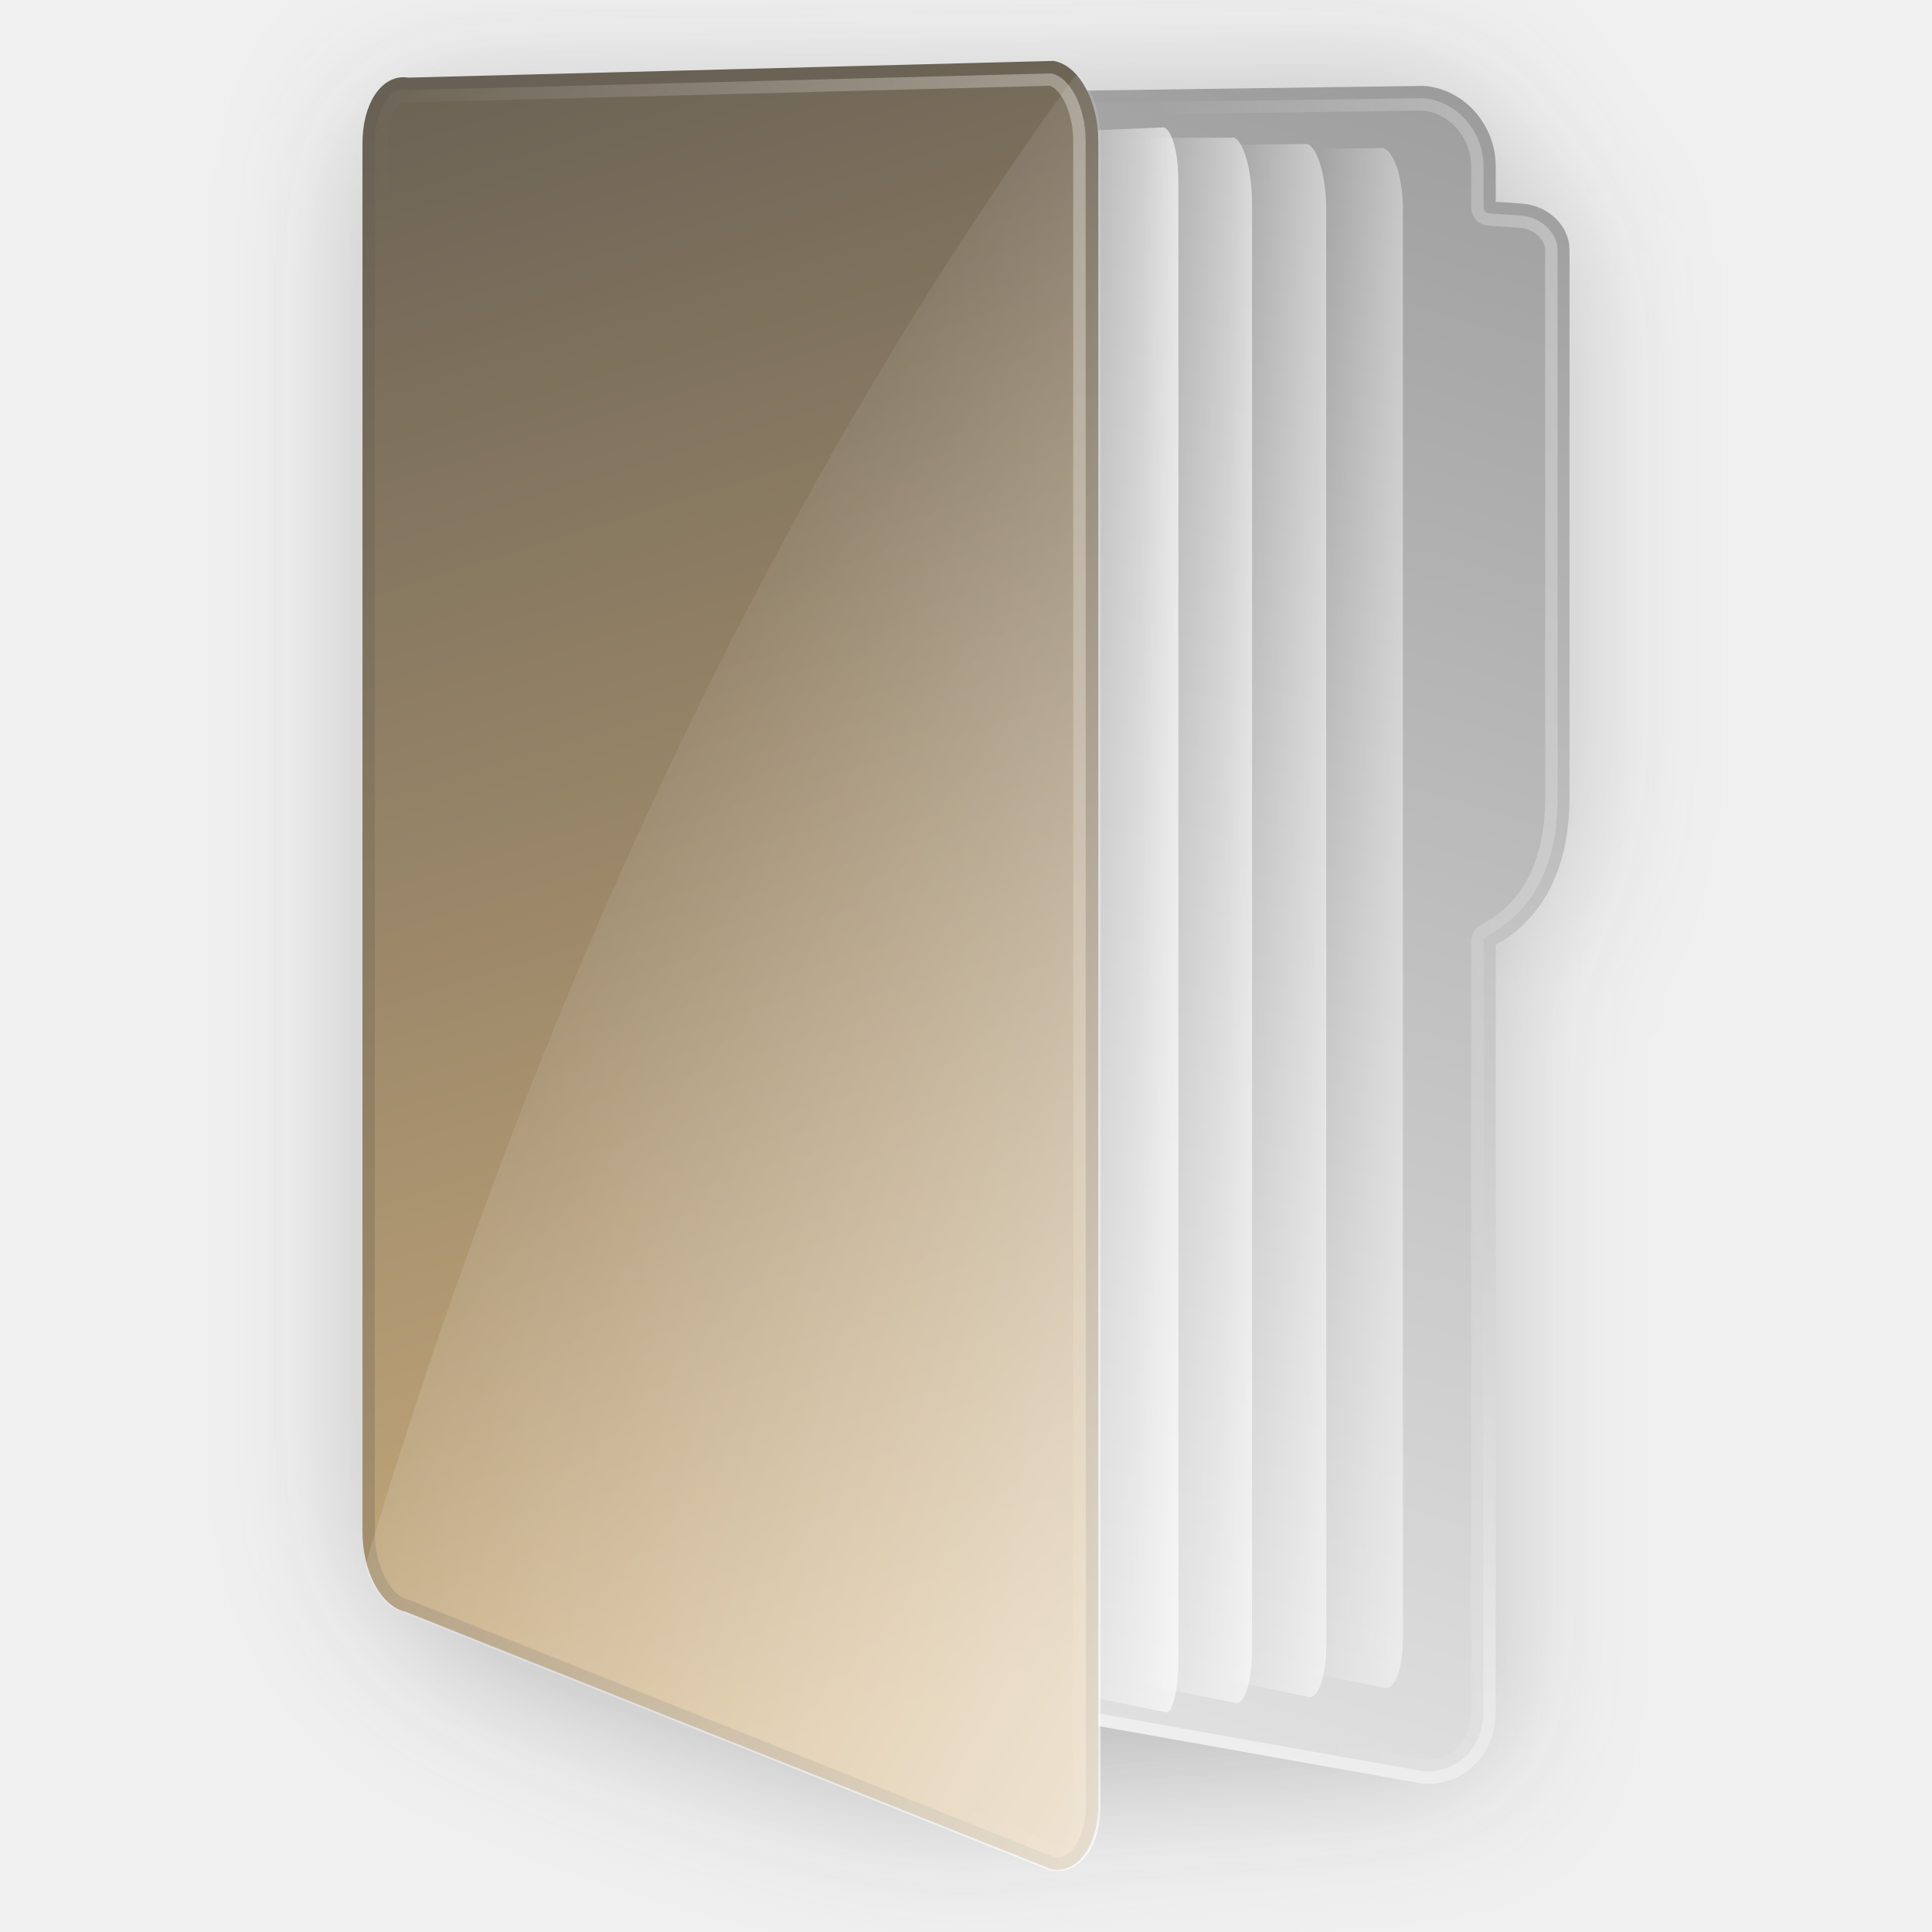
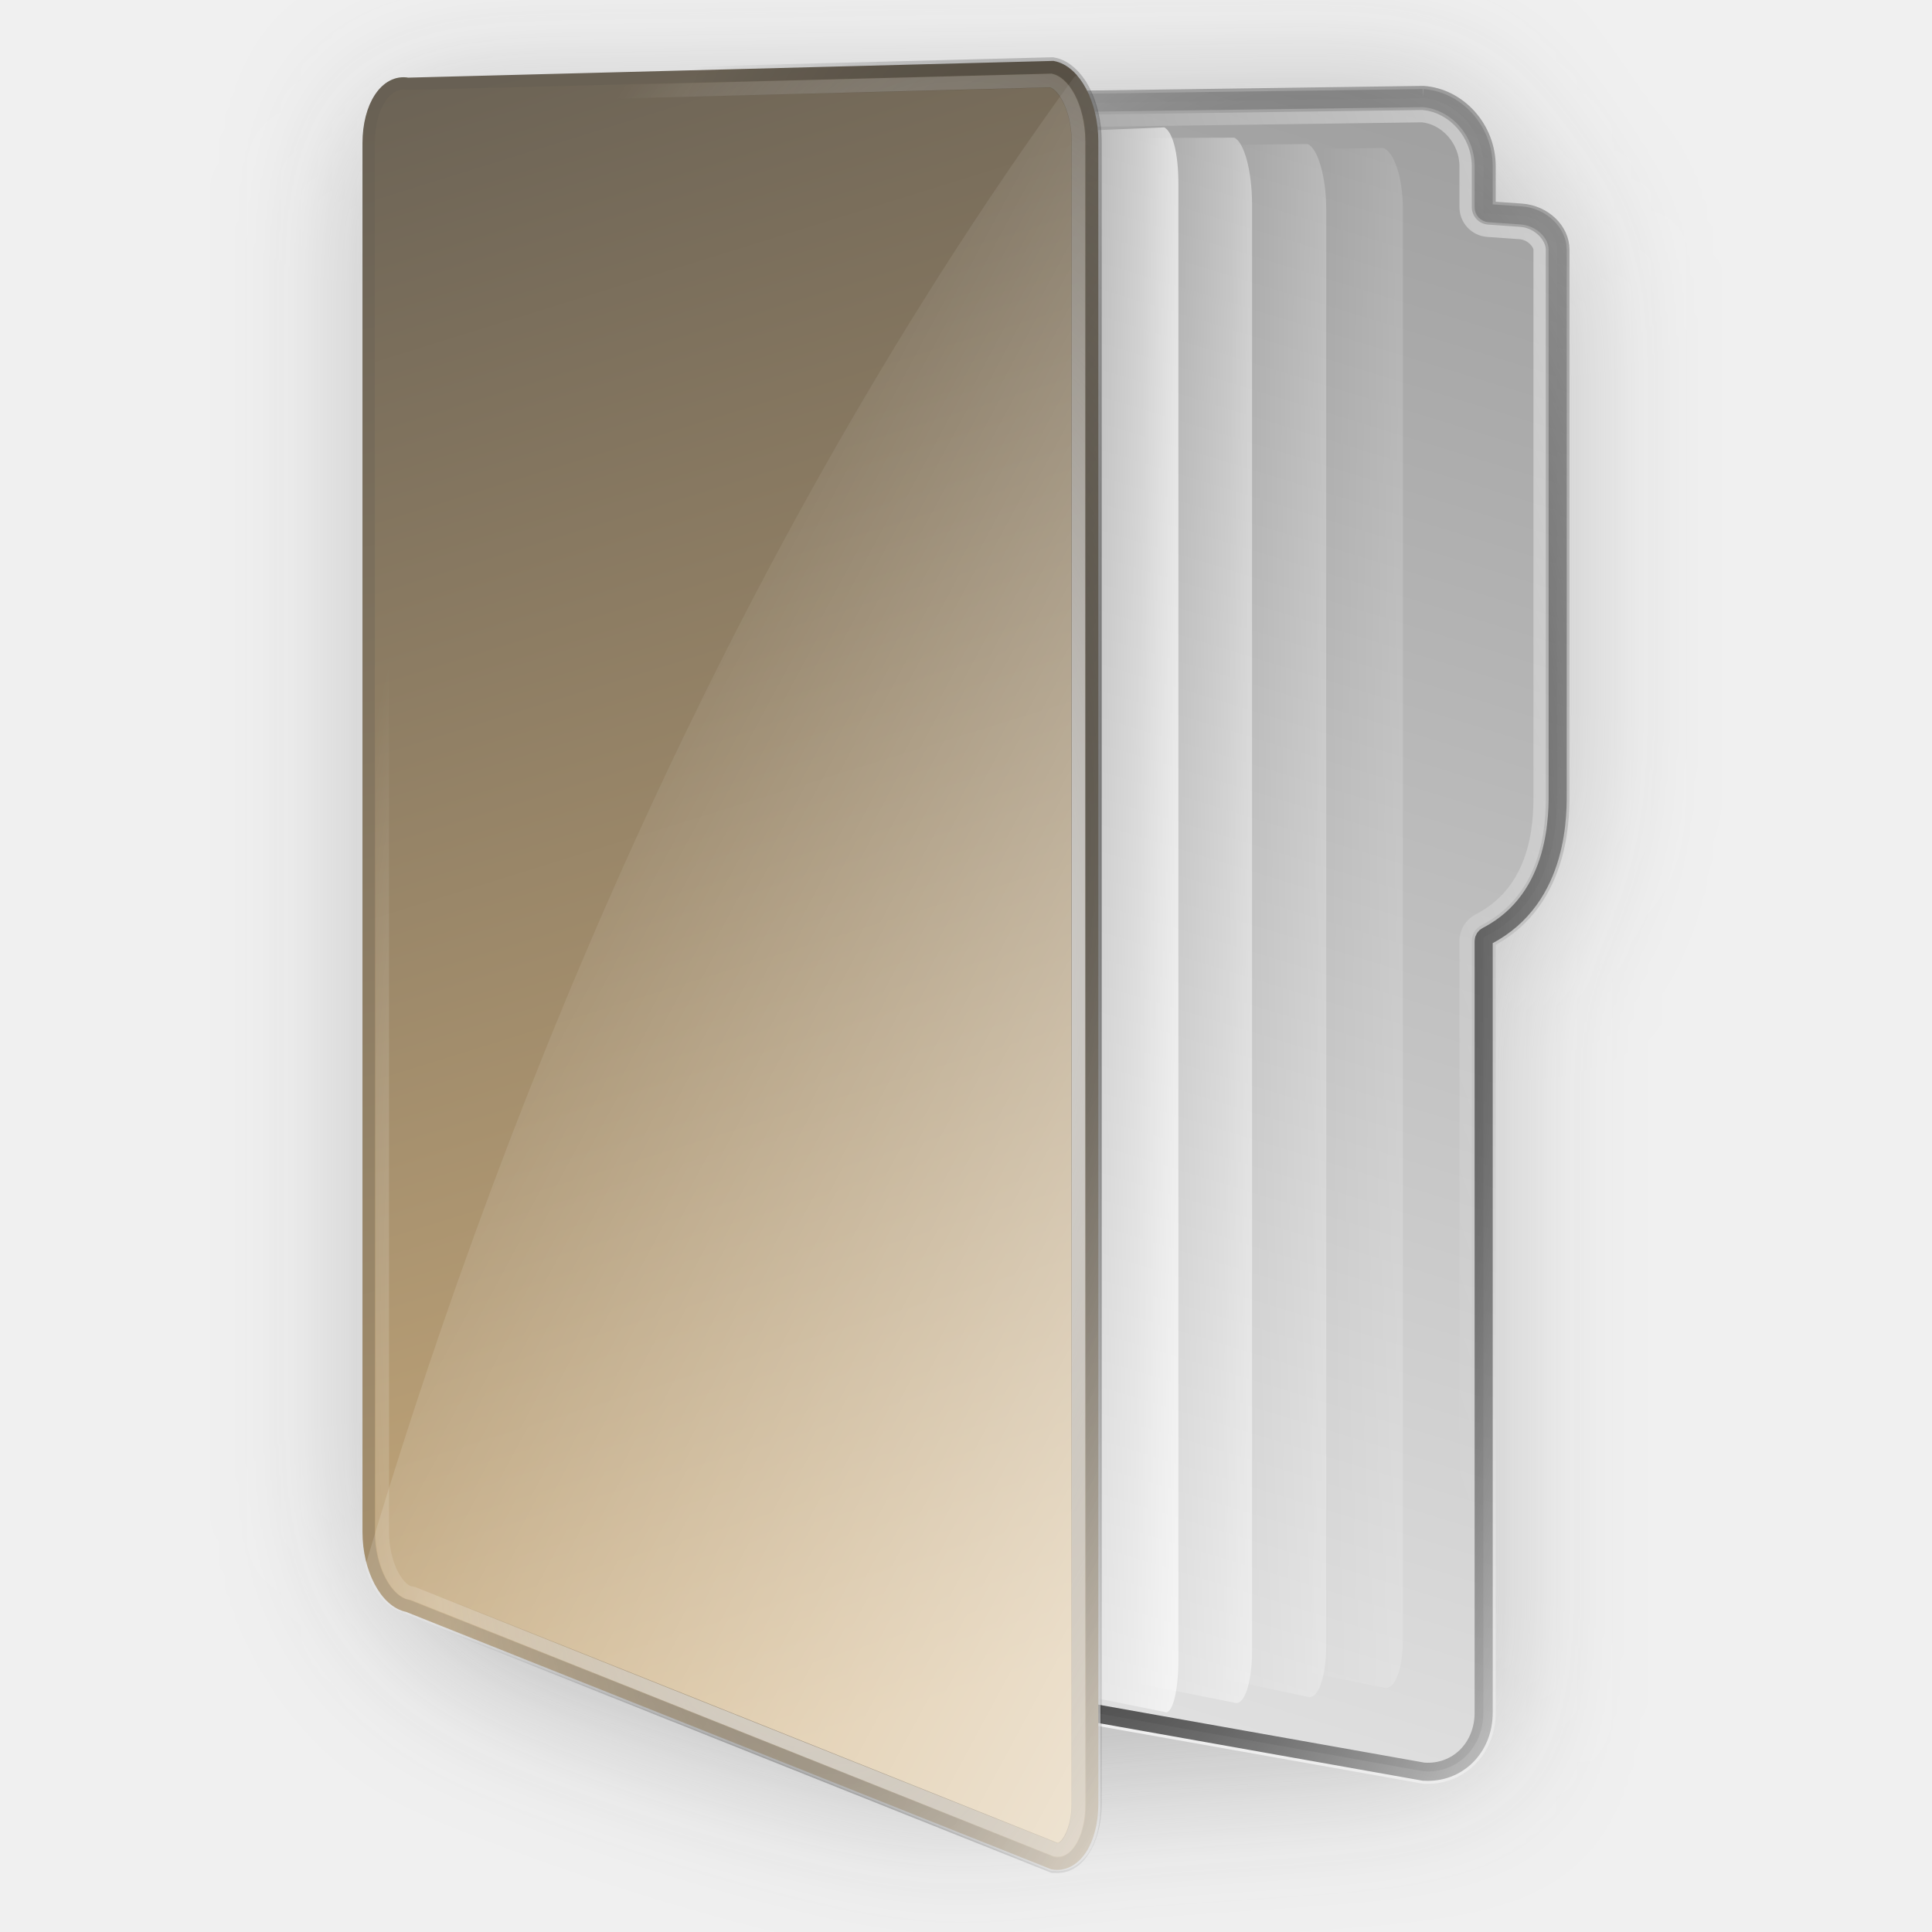
<svg xmlns="http://www.w3.org/2000/svg" xmlns:xlink="http://www.w3.org/1999/xlink" version="1.0" width="128" height="128" id="svg2">
  <defs id="defs4">
+     <linearGradient id="linearGradient3653">
+       <stop id="stop3655" offset="0" style="stop-color:#000000;stop-opacity:1;" />
+       <stop id="stop3657" offset="1" style="stop-color:#000000;stop-opacity:0;" />
+     </linearGradient>
    <linearGradient id="linearGradient3227">
      <stop style="stop-color:#ffffff;stop-opacity:1;" offset="0" id="stop3229" />
      <stop style="stop-color:#ffffff;stop-opacity:0;" offset="1" id="stop3231" />
    </linearGradient>
    <linearGradient id="linearGradient3213">
      <stop style="stop-color:#ffffff;stop-opacity:1;" offset="0" id="stop3215" />
      <stop style="stop-color:#ffffff;stop-opacity:0;" offset="1" id="stop3217" />
    </linearGradient>
    <linearGradient id="linearGradient3216">
      <stop id="stop3218" offset="0" style="stop-color:#454545;stop-opacity:1;" />
      <stop id="stop3220" offset="1" style="stop-color:#cfb07f;stop-opacity:1;" />
    </linearGradient>
    <linearGradient id="linearGradient4852">
      <stop style="stop-color:#ffffff;stop-opacity:1;" offset="0" id="stop4854" />
      <stop style="stop-color:#ffffff;stop-opacity:0;" offset="1" id="stop4856" />
    </linearGradient>
    <linearGradient id="linearGradient4844">
      <stop style="stop-color:#ffffff;stop-opacity:1;" offset="0" id="stop4846" />
      <stop style="stop-color:#ffffff;stop-opacity:0;" offset="1" id="stop4848" />
    </linearGradient>
    <linearGradient id="linearGradient4704">
      <stop id="stop4706" offset="0" style="stop-color:#787878;stop-opacity:1" />
      <stop id="stop4708" offset="1" style="stop-color:#f0f0f0;stop-opacity:1;" />
    </linearGradient>
    <linearGradient id="linearGradient4680">
      <stop style="stop-color:#ffffff;stop-opacity:1;" offset="0" id="stop4682" />
      <stop style="stop-color:#ffffff;stop-opacity:0;" offset="1" id="stop4684" />
    </linearGradient>
    <linearGradient id="linearGradient3570">
      <stop style="stop-color:#454545;stop-opacity:1;" offset="0" id="stop3572" />
      <stop style="stop-color:#cfb07f;stop-opacity:1;" offset="1" id="stop3574" />
    </linearGradient>
-     <linearGradient xlink:href="#linearGradient4680" id="linearGradient3573" gradientUnits="userSpaceOnUse" gradientTransform="matrix(0.9333832,0,0,1.000139,1.734804,-9.0588822e-3)" x1="118.249" y1="103.828" x2="33.417" y2="60.158" />
-     <linearGradient xlink:href="#linearGradient3213" id="linearGradient3221" x1="224.489" y1="-100.455" x2="155.302" y2="-76.283" gradientUnits="userSpaceOnUse" />
-     <linearGradient xlink:href="#linearGradient3227" id="linearGradient3233" x1="286.442" y1="-81.68" x2="197.33" y2="-72.616" gradientUnits="userSpaceOnUse" />
-     <linearGradient xlink:href="#linearGradient3570" id="linearGradient3242" gradientUnits="userSpaceOnUse" gradientTransform="matrix(0.9786936,0,0,1.017024,-1.191655,0.2231297)" x1="25.724" y1="-36.316" x2="70.092" y2="111.858" />
-     <linearGradient xlink:href="#linearGradient3216" id="linearGradient3244" gradientUnits="userSpaceOnUse" gradientTransform="matrix(1.099378,0,0,0.9504547,-2.405204,5.850709)" x1="5.051" y1="-50.678" x2="56.707" y2="169.217" />
-     <linearGradient xlink:href="#linearGradient4844" id="linearGradient3247" gradientUnits="userSpaceOnUse" gradientTransform="matrix(0.5255881,0,0,1.024615,36.63157,-0.7893434)" x1="79.133" y1="67.606" x2="62.6" y2="67.645" />
-     <linearGradient xlink:href="#linearGradient4844" id="linearGradient3250" gradientUnits="userSpaceOnUse" gradientTransform="matrix(0.6645641,0,0,1.009,30.5532,0.3777484)" x1="80.665" y1="67.131" x2="67.541" y2="67.013" />
-     <linearGradient xlink:href="#linearGradient4852" id="linearGradient3253" gradientUnits="userSpaceOnUse" gradientTransform="matrix(0.612513,0,0,1.018671,34.37576,-0.5873694)" x1="89.427" y1="60.79" x2="76.506" y2="60.655" />
-     <linearGradient xlink:href="#linearGradient4852" id="linearGradient3256" gradientUnits="userSpaceOnUse" gradientTransform="matrix(0.6410401,0,0,1.017607,36.96299,-0.8997159)" x1="89.895" y1="60.857" x2="78.014" y2="60.655" />
-     <linearGradient xlink:href="#linearGradient4704" id="linearGradient3260" gradientUnits="userSpaceOnUse" gradientTransform="matrix(1.175852,0,0,1.01657,-6.321188,0.2528232)" x1="126.292" y1="-45.835" x2="60.094" y2="139.933" />
-     <linearGradient xlink:href="#linearGradient4704" id="linearGradient3262" gradientUnits="userSpaceOnUse" gradientTransform="matrix(1.099378,0,0,0.9504547,-2.405204,5.850709)" x1="146.004" y1="-29.416" x2="90.78" y2="126.548" />
    <filter id="filter3272" x="-0.145" width="1.289" y="-0.103" height="1.205">
      <feGaussianBlur stdDeviation="4.986" id="feGaussianBlur3274" />
    </filter>
-     <linearGradient xlink:href="#linearGradient3227" id="linearGradient3280" gradientUnits="userSpaceOnUse" x1="286.442" y1="-81.68" x2="197.33" y2="-72.616" />
-     <linearGradient xlink:href="#linearGradient4704" id="linearGradient3294" gradientUnits="userSpaceOnUse" gradientTransform="matrix(1.175852,0,0,1.01657,-6.321188,0.2528232)" x1="126.292" y1="-45.835" x2="60.094" y2="139.933" />
-     <linearGradient xlink:href="#linearGradient4704" id="linearGradient3296" gradientUnits="userSpaceOnUse" gradientTransform="matrix(1.099378,0,0,0.9504547,-2.405204,5.850709)" x1="146.004" y1="-29.416" x2="90.78" y2="126.548" />
-     <linearGradient xlink:href="#linearGradient3227" id="linearGradient3298" gradientUnits="userSpaceOnUse" x1="286.442" y1="-81.68" x2="197.33" y2="-72.616" />
-     <linearGradient xlink:href="#linearGradient4852" id="linearGradient3300" gradientUnits="userSpaceOnUse" gradientTransform="matrix(0.6410401,0,0,1.017607,36.96299,-0.8997159)" x1="89.895" y1="60.857" x2="78.014" y2="60.655" />
-     <linearGradient xlink:href="#linearGradient4852" id="linearGradient3302" gradientUnits="userSpaceOnUse" gradientTransform="matrix(0.612513,0,0,1.018671,34.37576,-0.5873694)" x1="89.427" y1="60.79" x2="76.506" y2="60.655" />
-     <linearGradient xlink:href="#linearGradient4844" id="linearGradient3304" gradientUnits="userSpaceOnUse" gradientTransform="matrix(0.6645641,0,0,1.009,30.5532,0.3777484)" x1="80.665" y1="67.131" x2="67.541" y2="67.013" />
-     <linearGradient xlink:href="#linearGradient4844" id="linearGradient3306" gradientUnits="userSpaceOnUse" gradientTransform="matrix(0.5255881,0,0,1.024615,36.63157,-0.7893434)" x1="79.133" y1="67.606" x2="62.6" y2="67.645" />
-     <linearGradient xlink:href="#linearGradient3570" id="linearGradient3308" gradientUnits="userSpaceOnUse" gradientTransform="matrix(0.9786936,0,0,1.017024,-1.191655,0.2231297)" x1="25.724" y1="-36.316" x2="70.092" y2="111.858" />
-     <linearGradient xlink:href="#linearGradient3216" id="linearGradient3310" gradientUnits="userSpaceOnUse" gradientTransform="matrix(1.099378,0,0,0.9504547,-2.405204,5.850709)" x1="5.051" y1="-50.678" x2="56.707" y2="169.217" />
+     <linearGradient xlink:href="#linearGradient3227" id="linearGradient3298" gradientUnits="userSpaceOnUse" x1="270.605" y1="-98.938" x2="198.954" y2="-74.264" />
    <linearGradient xlink:href="#linearGradient4680" id="linearGradient3312" gradientUnits="userSpaceOnUse" gradientTransform="matrix(0.9333832,0,0,1.000139,1.734804,-9.0588822e-3)" x1="118.249" y1="103.828" x2="33.417" y2="60.158" />
-     <linearGradient xlink:href="#linearGradient3213" id="linearGradient3314" gradientUnits="userSpaceOnUse" x1="224.489" y1="-100.455" x2="155.302" y2="-76.283" />
    <linearGradient xlink:href="#linearGradient3570" id="linearGradient2443" gradientUnits="userSpaceOnUse" gradientTransform="matrix(0.9786936,0,0,1.017024,-1.191656,-2.496049)" x1="25.724" y1="-36.316" x2="70.092" y2="111.858" />
    <linearGradient xlink:href="#linearGradient3216" id="linearGradient2445" gradientUnits="userSpaceOnUse" gradientTransform="matrix(1.099378,0,0,0.9504547,-2.405206,3.13153)" x1="5.051" y1="-50.678" x2="56.707" y2="169.217" />
    <linearGradient xlink:href="#linearGradient4844" id="linearGradient2448" gradientUnits="userSpaceOnUse" gradientTransform="matrix(0.5255881,0,0,1.024615,36.63157,-3.508522)" x1="79.133" y1="67.606" x2="62.6" y2="67.645" />
    <linearGradient xlink:href="#linearGradient4844" id="linearGradient2451" gradientUnits="userSpaceOnUse" gradientTransform="matrix(0.6645641,0,0,1.009,30.5532,-2.341431)" x1="80.665" y1="67.131" x2="67.541" y2="67.013" />
    <linearGradient xlink:href="#linearGradient4852" id="linearGradient2454" gradientUnits="userSpaceOnUse" gradientTransform="matrix(0.612513,0,0,1.018671,34.37576,-3.306548)" x1="89.427" y1="60.79" x2="76.506" y2="60.655" />
    <linearGradient xlink:href="#linearGradient4852" id="linearGradient2457" gradientUnits="userSpaceOnUse" gradientTransform="matrix(0.6410401,0,0,1.017607,36.96299,-3.618895)" x1="89.895" y1="60.857" x2="78.014" y2="60.655" />
    <linearGradient xlink:href="#linearGradient4704" id="linearGradient2461" gradientUnits="userSpaceOnUse" gradientTransform="matrix(1.175852,0,0,1.01657,-6.321189,-2.466356)" x1="126.292" y1="-45.835" x2="60.094" y2="139.933" />
    <linearGradient xlink:href="#linearGradient4704" id="linearGradient2463" gradientUnits="userSpaceOnUse" gradientTransform="matrix(1.099378,0,0,0.9504547,-2.405206,3.13153)" x1="146.004" y1="-29.416" x2="90.78" y2="126.548" />
+     <radialGradient xlink:href="#linearGradient3653" id="radialGradient3661" cx="171.532" cy="-73.341" fx="171.532" fy="-73.341" r="25.443" gradientTransform="matrix(1.284596,0.1748737,-0.4757589,3.49485,-79.22601,154.1525)" gradientUnits="userSpaceOnUse" />
+     <radialGradient xlink:href="#linearGradient3213" id="radialGradient3663" cx="168.876" cy="-70.322" fx="168.876" fy="-70.322" r="24.632" gradientTransform="matrix(1.533812,0.1787527,-0.412358,3.538293,-116.244,154.2177)" gradientUnits="userSpaceOnUse" />
+     <radialGradient xlink:href="#linearGradient3653" id="radialGradient3669" cx="190.611" cy="-60.725" fx="190.611" fy="-60.725" r="41.756" gradientTransform="matrix(0.9801009,0.1699972,-0.3822512,2.203829,-19.08213,46.24823)" gradientUnits="userSpaceOnUse" />
  </defs>
  <rect style="opacity:0.7;fill:#ffffff;fill-opacity:1;fill-rule:nonzero;stroke:none;stroke-width:0.3;stroke-linejoin:miter;marker:none;marker-start:none;marker-mid:none;marker-end:none;stroke-miterlimit:4;stroke-dasharray:none;stroke-dashoffset:0;stroke-opacity:1;visibility:visible;display:inline;overflow:visible;enable-background:accumulate" id="rect3326" y="7.214" x="71.964" ry="0" rx="2.452" height="0" width="0.714" />
  <path style="opacity:0.3;fill:#454545;fill-opacity:1;stroke:none;stroke-width:0.855;stroke-miterlimit:4;stroke-dasharray:none;stroke-opacity:1;filter:url(#filter3272)" d="M 95.688,3.469 L 27.25,4.438 C 24.712,4.258 22.656,6.231 22.656,8.906 L 22.656,103.375 C 22.656,104.307 22.913,105.121 23.344,105.812 C 23.343,105.833 23.344,105.854 23.344,105.875 C 23.365,105.884 23.385,105.897 23.406,105.906 C 24.223,107.143 25.638,107.917 27.25,108.031 L 26.35,110.643 C 49.628,121.132 65.415,122.526 65.415,122.526 C 66.093,122.526 66.633,121.955 66.633,121.276 L 98.875,119.062 C 99.723,118.25 100.25,117.074 100.25,115.719 L 100.25,62.281 C 105.596,59.526 105.375,53.177 105.375,51.812 L 105.375,14.375 C 105.375,12.96 104.07,11.738 102.469,11.625 L 100.25,11.469 L 100.25,8.625 C 100.25,5.95 98.225,3.648 95.688,3.469 z" id="path3266" transform="matrix(0.9566206,0,0,0.9566206,2.776282,2.776279)" />
  <path style="fill:url(#linearGradient2461);fill-opacity:1;stroke:url(#linearGradient2463);stroke-width:0.818;stroke-miterlimit:4;stroke-dasharray:none;stroke-opacity:1" d="M 103.574,16.539 C 103.574,15.185 102.338,14.005 100.807,13.897 L 98.686,13.748 L 98.686,11.015 C 98.686,8.456 96.728,6.271 94.301,6.1 L 28.838,7.008 C 26.41,6.837 24.452,8.746 24.452,11.305 L 24.452,101.665 C 24.452,104.224 26.41,105.965 28.838,106.136 L 94.301,117.763 C 96.728,117.935 98.686,116.026 98.686,113.467 L 98.686,62.352 C 103.8,59.717 103.574,53.647 103.574,52.341 L 103.574,16.539 z" id="path2788" />
-   <path d="M 209.938,-131.781 L 141.594,-130.844 C 141.573,-130.843 141.552,-130.843 141.531,-130.844 C 139.467,-130.989 137.844,-129.43 137.844,-127.188 L 137.844,-32.75 C 137.844,-30.508 139.49,-29.059 141.656,-28.906 C 141.687,-28.908 141.719,-28.908 141.75,-28.906 L 210.062,-16.75 L 210.156,-16.75 C 212.173,-16.66 213.75,-18.2 213.75,-20.406 L 213.75,-73.844 C 213.752,-74.162 213.934,-74.452 214.219,-74.594 C 219.087,-77.103 218.875,-82.857 218.875,-84.312 L 218.875,-121.719 C 218.875,-122.614 217.946,-123.572 216.75,-123.656 L 214.531,-123.812 C 214.09,-123.846 213.749,-124.214 213.75,-124.656 L 213.75,-127.5 C 213.75,-129.72 212.042,-131.603 210,-131.781 C 209.98,-131.783 209.958,-131.78 209.938,-131.781 z" id="path3225" style="fill:none;fill-opacity:1;stroke:url(#linearGradient3298);stroke-width:0.855;stroke-miterlimit:4;stroke-dasharray:none;stroke-opacity:1" transform="matrix(0.9566206,0,0,0.9566206,-106.5995,132.9829)" />
-   <path style="opacity:0.55;fill:url(#linearGradient2457);fill-opacity:1;stroke:none;stroke-width:0.36;stroke-miterlimit:4;stroke-dasharray:none;stroke-opacity:1" d="M 92.945,13.908 C 92.945,11.748 92.365,10.06 91.641,9.807 L 69.642,10.023 C 68.918,9.77 68.879,9.418 68.879,11.578 L 68.879,100.482 C 68.879,102.642 66.307,106.538 67.03,106.791 L 91.641,111.804 C 92.365,112.057 92.945,110.703 92.945,108.544 L 92.945,13.908 z" id="path4864" />
-   <path id="path4840" d="M 87.866,13.895 C 87.866,11.733 87.312,9.796 86.621,9.543 L 65.371,9.754 C 64.679,9.501 64.872,9.744 64.872,11.906 L 64.872,100.903 C 64.872,103.066 62.292,107.187 62.983,107.441 L 86.621,112.412 C 87.312,112.665 87.866,111.135 87.866,108.973 L 87.866,13.895 z" style="opacity:0.6;fill:url(#linearGradient2454);fill-opacity:1;stroke:none;stroke-width:0.352;stroke-miterlimit:4;stroke-dasharray:none;stroke-opacity:1" />
-   <path style="opacity:0.65;fill:url(#linearGradient2451);fill-opacity:1;stroke:none;stroke-width:0.345;stroke-miterlimit:4;stroke-dasharray:none;stroke-opacity:1" d="M 82.951,13.513 C 82.951,11.338 82.422,9.384 81.763,9.12 L 61.693,9.193 C 61.033,8.93 61.012,9.281 61.012,11.456 L 61.012,100.977 C 61.012,103.152 59.436,108.223 60.095,108.486 L 81.763,112.803 C 82.422,113.067 82.951,111.534 82.951,109.359 L 82.951,13.513 z" id="path4842" />
+   <path transform="matrix(0.9566206,0,0,0.9566206,-106.5995,132.9829)" style="fill:none;stroke:url(#linearGradient3298);stroke-width:0.855;stroke-miterlimit:4;stroke-opacity:1;stroke-dasharray:none" id="path3665" d="m 209.938,-130.969 -68.312,0.938 a 1.642,1.642 0 0 1 -0.156,-0.031 c -1.618,-0.114 -2.812,1.041 -2.812,2.875 l 0,94.438 c 0,1.834 1.247,2.934 3.062,3.062 a 1.642,1.642 0 0 1 0.156,0 l 68.312,12.125 c 1.578,0.072 2.75,-1.04 2.75,-2.844 l 0,-53.438 a 1.642,1.642 0 0 1 0.906,-1.469 c 4.417,-2.276 4.219,-7.458 4.219,-9 l 0,-37.406 c 0,-0.405 -0.562,-1.099 -1.375,-1.156 l -2.219,-0.156 a 1.642,1.642 0 0 1 -1.531,-1.625 l 0,-2.844 c 0,-1.807 -1.401,-3.315 -3,-3.469 z" />
+   <path d="m 209.969,-132.219 -68.375,0.938 a 0.401,0.401 0 0 1 -0.031,0 c -2.313,-0.163 -4.156,1.624 -4.156,4.094 l 0,94.438 c 0,2.47 1.857,4.115 4.219,4.281 a 0.401,0.401 0 0 1 0.031,0 l 68.375,12.156 0.031,0 c 2.298,0.144 4.125,-1.636 4.125,-4.094 l 0,-53.438 a 0.401,0.401 0 0 1 0.219,-0.344 c 5.119,-2.638 4.906,-8.717 4.906,-10.125 l 0,-37.406 c 0,-1.169 -1.123,-2.276 -2.531,-2.375 L 214.562,-124.25 a 0.401,0.401 0 0 1 -0.375,-0.406 l 0,-2.844 c 0,-2.459 -1.886,-4.539 -4.188,-4.719 -0.01,-8e-4 -0.021,7.3e-4 -0.031,0 z" id="path3225" style="fill:none;stroke:url(#radialGradient3669);stroke-width:1.254;stroke-miterlimit:4;stroke-opacity:1;stroke-dasharray:none" transform="matrix(0.9566206,0,0,0.9566206,-106.5995,132.9829)" />
+   <path style="opacity:0.2;fill:url(#linearGradient2457);fill-opacity:1;stroke:none;stroke-width:0.36;stroke-miterlimit:4;stroke-dasharray:none;stroke-opacity:1" d="M 92.945,13.908 C 92.945,11.748 92.365,10.06 91.641,9.807 L 69.642,10.023 C 68.918,9.77 68.879,9.418 68.879,11.578 L 68.879,100.482 C 68.879,102.642 66.307,106.538 67.03,106.791 L 91.641,111.804 C 92.365,112.057 92.945,110.703 92.945,108.544 L 92.945,13.908 z" id="path4864" />
+   <path id="path4840" d="M 87.866,13.895 C 87.866,11.733 87.312,9.796 86.621,9.543 L 65.371,9.754 C 64.679,9.501 64.872,9.744 64.872,11.906 L 64.872,100.903 C 64.872,103.066 62.292,107.187 62.983,107.441 L 86.621,112.412 C 87.312,112.665 87.866,111.135 87.866,108.973 L 87.866,13.895 z" style="opacity:0.3;fill:url(#linearGradient2454);fill-opacity:1;stroke:none;stroke-width:0.352;stroke-miterlimit:4;stroke-dasharray:none;stroke-opacity:1" />
+   <path style="opacity:0.5;fill:url(#linearGradient2451);fill-opacity:1;stroke:none;stroke-width:0.345;stroke-miterlimit:4;stroke-dasharray:none;stroke-opacity:1" d="M 82.951,13.513 C 82.951,11.338 82.422,9.384 81.763,9.12 L 61.693,9.193 C 61.033,8.93 61.012,9.281 61.012,11.456 L 61.012,100.977 C 61.012,103.152 59.436,108.223 60.095,108.486 L 81.763,112.803 C 82.422,113.067 82.951,111.534 82.951,109.359 L 82.951,13.513 z" id="path4842" />
  <path id="path4860" d="M 78.072,12.209 C 78.072,10 77.654,8.706 77.132,8.439 L 61.352,9.085 C 60.83,8.818 60.721,8.294 60.721,10.503 L 60.721,101.409 C 60.721,103.617 58.906,109.557 59.428,109.824 L 77.132,113.418 C 77.654,113.686 78.072,112.129 78.072,109.921 L 78.072,12.209 z" style="opacity:0.65;fill:url(#linearGradient2448);fill-opacity:1;stroke:none;stroke-width:0.309;stroke-miterlimit:4;stroke-dasharray:none;stroke-opacity:1" />
  <path style="fill:url(#linearGradient2443);fill-opacity:1;stroke:url(#linearGradient2445);stroke-width:0.818;stroke-miterlimit:4;stroke-dasharray:none;stroke-opacity:1" d="M 72.357,9.346 C 72.357,6.894 71.202,4.713 69.761,4.445 L 27.021,5.554 C 25.579,5.285 24.424,7.035 24.424,9.487 L 24.424,101.496 C 24.424,103.948 25.579,106.13 27.021,106.398 L 69.761,123.449 C 71.202,123.718 72.357,121.968 72.357,119.516 L 72.357,9.346 z" id="rect2781" />
  <path style="fill:url(#linearGradient3312);fill-opacity:1;stroke:none;stroke-width:0.48;stroke-miterlimit:4;stroke-dasharray:none;stroke-opacity:1" id="path4804" d="M 67.344,7.375 C 67.278,7.396 67.222,7.44 67.188,7.5 C 45.637,40.685 32.935,78.196 25.969,104.438 C 25.968,104.448 25.968,104.458 25.969,104.469 C 25.963,104.5 25.963,104.531 25.969,104.562 C 26.074,104.961 26.209,105.365 26.375,105.719 C 26.785,106.594 27.383,107.249 28.125,107.5 C 28.134,107.503 28.147,107.497 28.156,107.5 C 28.156,107.51 28.156,107.521 28.156,107.531 C 28.165,107.534 28.179,107.529 28.188,107.531 C 28.197,107.542 28.208,107.553 28.219,107.562 L 65.781,124.312 C 65.81,124.328 65.842,124.339 65.875,124.344 C 65.888,124.346 65.895,124.343 65.906,124.344 C 65.941,124.347 65.962,124.349 66,124.344 C 66.829,124.468 67.601,123.943 68.062,123.156 C 68.541,122.34 68.75,121.242 68.75,119.969 L 68.75,11.625 C 68.75,10.35 68.514,9.144 68.062,8.188 C 67.935,7.917 67.763,7.699 67.625,7.5 C 67.608,7.476 67.587,7.455 67.562,7.438 C 67.527,7.406 67.484,7.385 67.438,7.375 C 67.406,7.37 67.375,7.37 67.344,7.375 L 67.344,7.375 z" transform="matrix(1.138366,0,0,1.016709,-5.350143,-2.475434)" />
-   <path d="M 184.188,-133.5 L 139.719,-132.344 C 139.656,-132.337 139.594,-132.337 139.531,-132.344 C 139.159,-132.413 138.864,-132.303 138.5,-131.75 C 138.136,-131.197 137.844,-130.237 137.844,-129.094 L 137.844,-32.906 C 137.844,-31.763 138.118,-30.684 138.531,-29.906 C 138.944,-29.128 139.469,-28.726 139.844,-28.656 C 139.898,-28.64 139.95,-28.62 140,-28.594 L 184.5,-10.844 C 184.878,-10.773 185.169,-10.894 185.531,-11.438 C 185.893,-11.981 186.188,-12.919 186.188,-14.062 L 186.188,-129.25 C 186.188,-130.393 185.913,-131.472 185.5,-132.25 C 185.087,-133.028 184.562,-133.43 184.188,-133.5 z" id="path2441" style="opacity:0.5;fill:none;fill-opacity:1;stroke:url(#linearGradient3314);stroke-width:0.855;stroke-miterlimit:4;stroke-dasharray:none;stroke-opacity:1" transform="matrix(0.9566206,0,0,0.9566206,-106.5995,132.9829)" />
+   <path transform="matrix(0.9566206,0,0,0.9566206,-106.5995,132.9829)" style="opacity:0.65;fill:none;stroke:url(#radialGradient3661);stroke-width:2.091;stroke-miterlimit:4;stroke-opacity:1;stroke-dasharray:none" id="path3651" d="m 184.281,-134 -44.594,1.156 a 0.388,0.388 0 0 1 -0.062,0 c -0.585,-0.109 -1.096,0.183 -1.531,0.844 -0.435,0.661 -0.75,1.686 -0.75,2.906 l 0,96.188 c 0,1.22 0.293,2.39 0.75,3.25 0.457,0.86 1.071,1.391 1.656,1.5 a 0.388,0.388 0 0 1 0.094,0 l 44.625,17.812 0.031,0 c 0.547,0.064 1.027,-0.196 1.438,-0.812 0.434,-0.652 0.75,-1.686 0.75,-2.906 l 0,-115.188 c 0,-1.22 -0.293,-2.39 -0.75,-3.25 -0.457,-0.86 -1.071,-1.391 -1.656,-1.5 z" />
+   <path d="m 184.219,-133.438 -44.5,1.156 a 0.926,0.926 0 0 1 -0.188,-0.031 c -0.351,-0.065 -0.643,0.051 -1,0.594 -0.357,0.542 -0.625,1.489 -0.625,2.625 l 0,96.188 c 0,1.136 0.279,2.23 0.688,3 0.409,0.77 0.896,1.153 1.25,1.219 a 0.926,0.926 0 0 1 0.188,0.031 l 44.5,17.75 c 0.338,0.051 0.627,-0.049 0.969,-0.562 0.355,-0.533 0.625,-1.458 0.625,-2.594 l 0,-115.188 c 0,-1.136 -0.279,-2.23 -0.688,-3 -0.398,-0.75 -0.866,-1.107 -1.219,-1.188 z" id="path2441" style="opacity:1;fill:none;stroke:url(#radialGradient3663);stroke-width:0.941;stroke-miterlimit:4;stroke-opacity:1;stroke-dasharray:none" transform="matrix(0.9566206,0,0,0.9566206,-106.5995,132.9829)" />
</svg>
